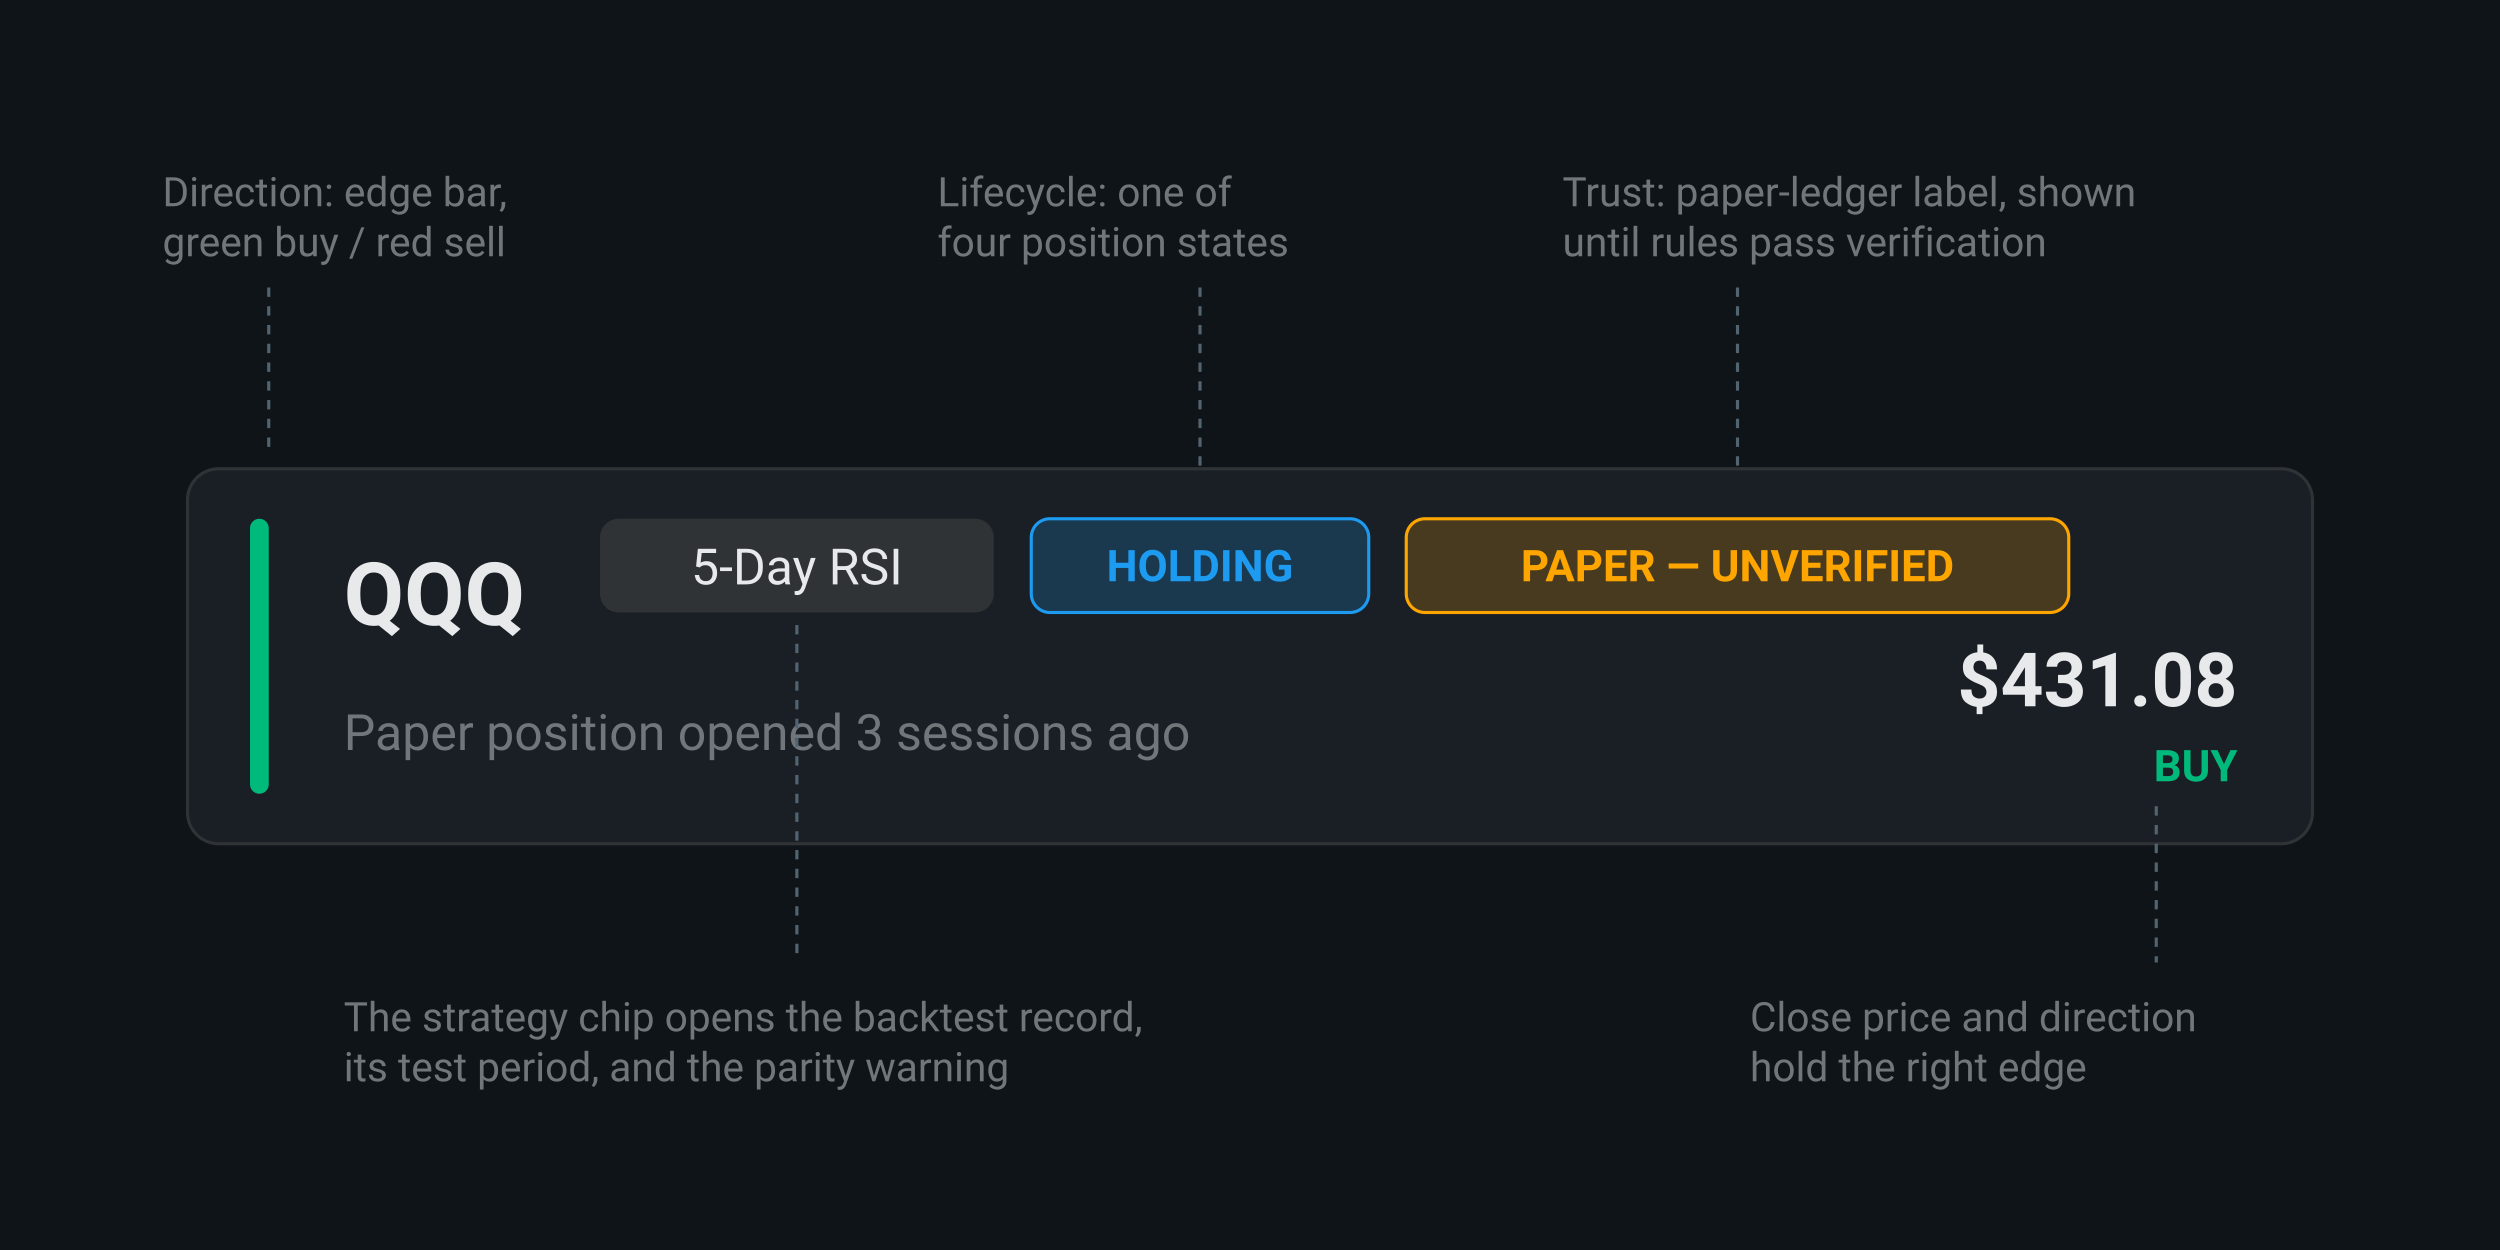
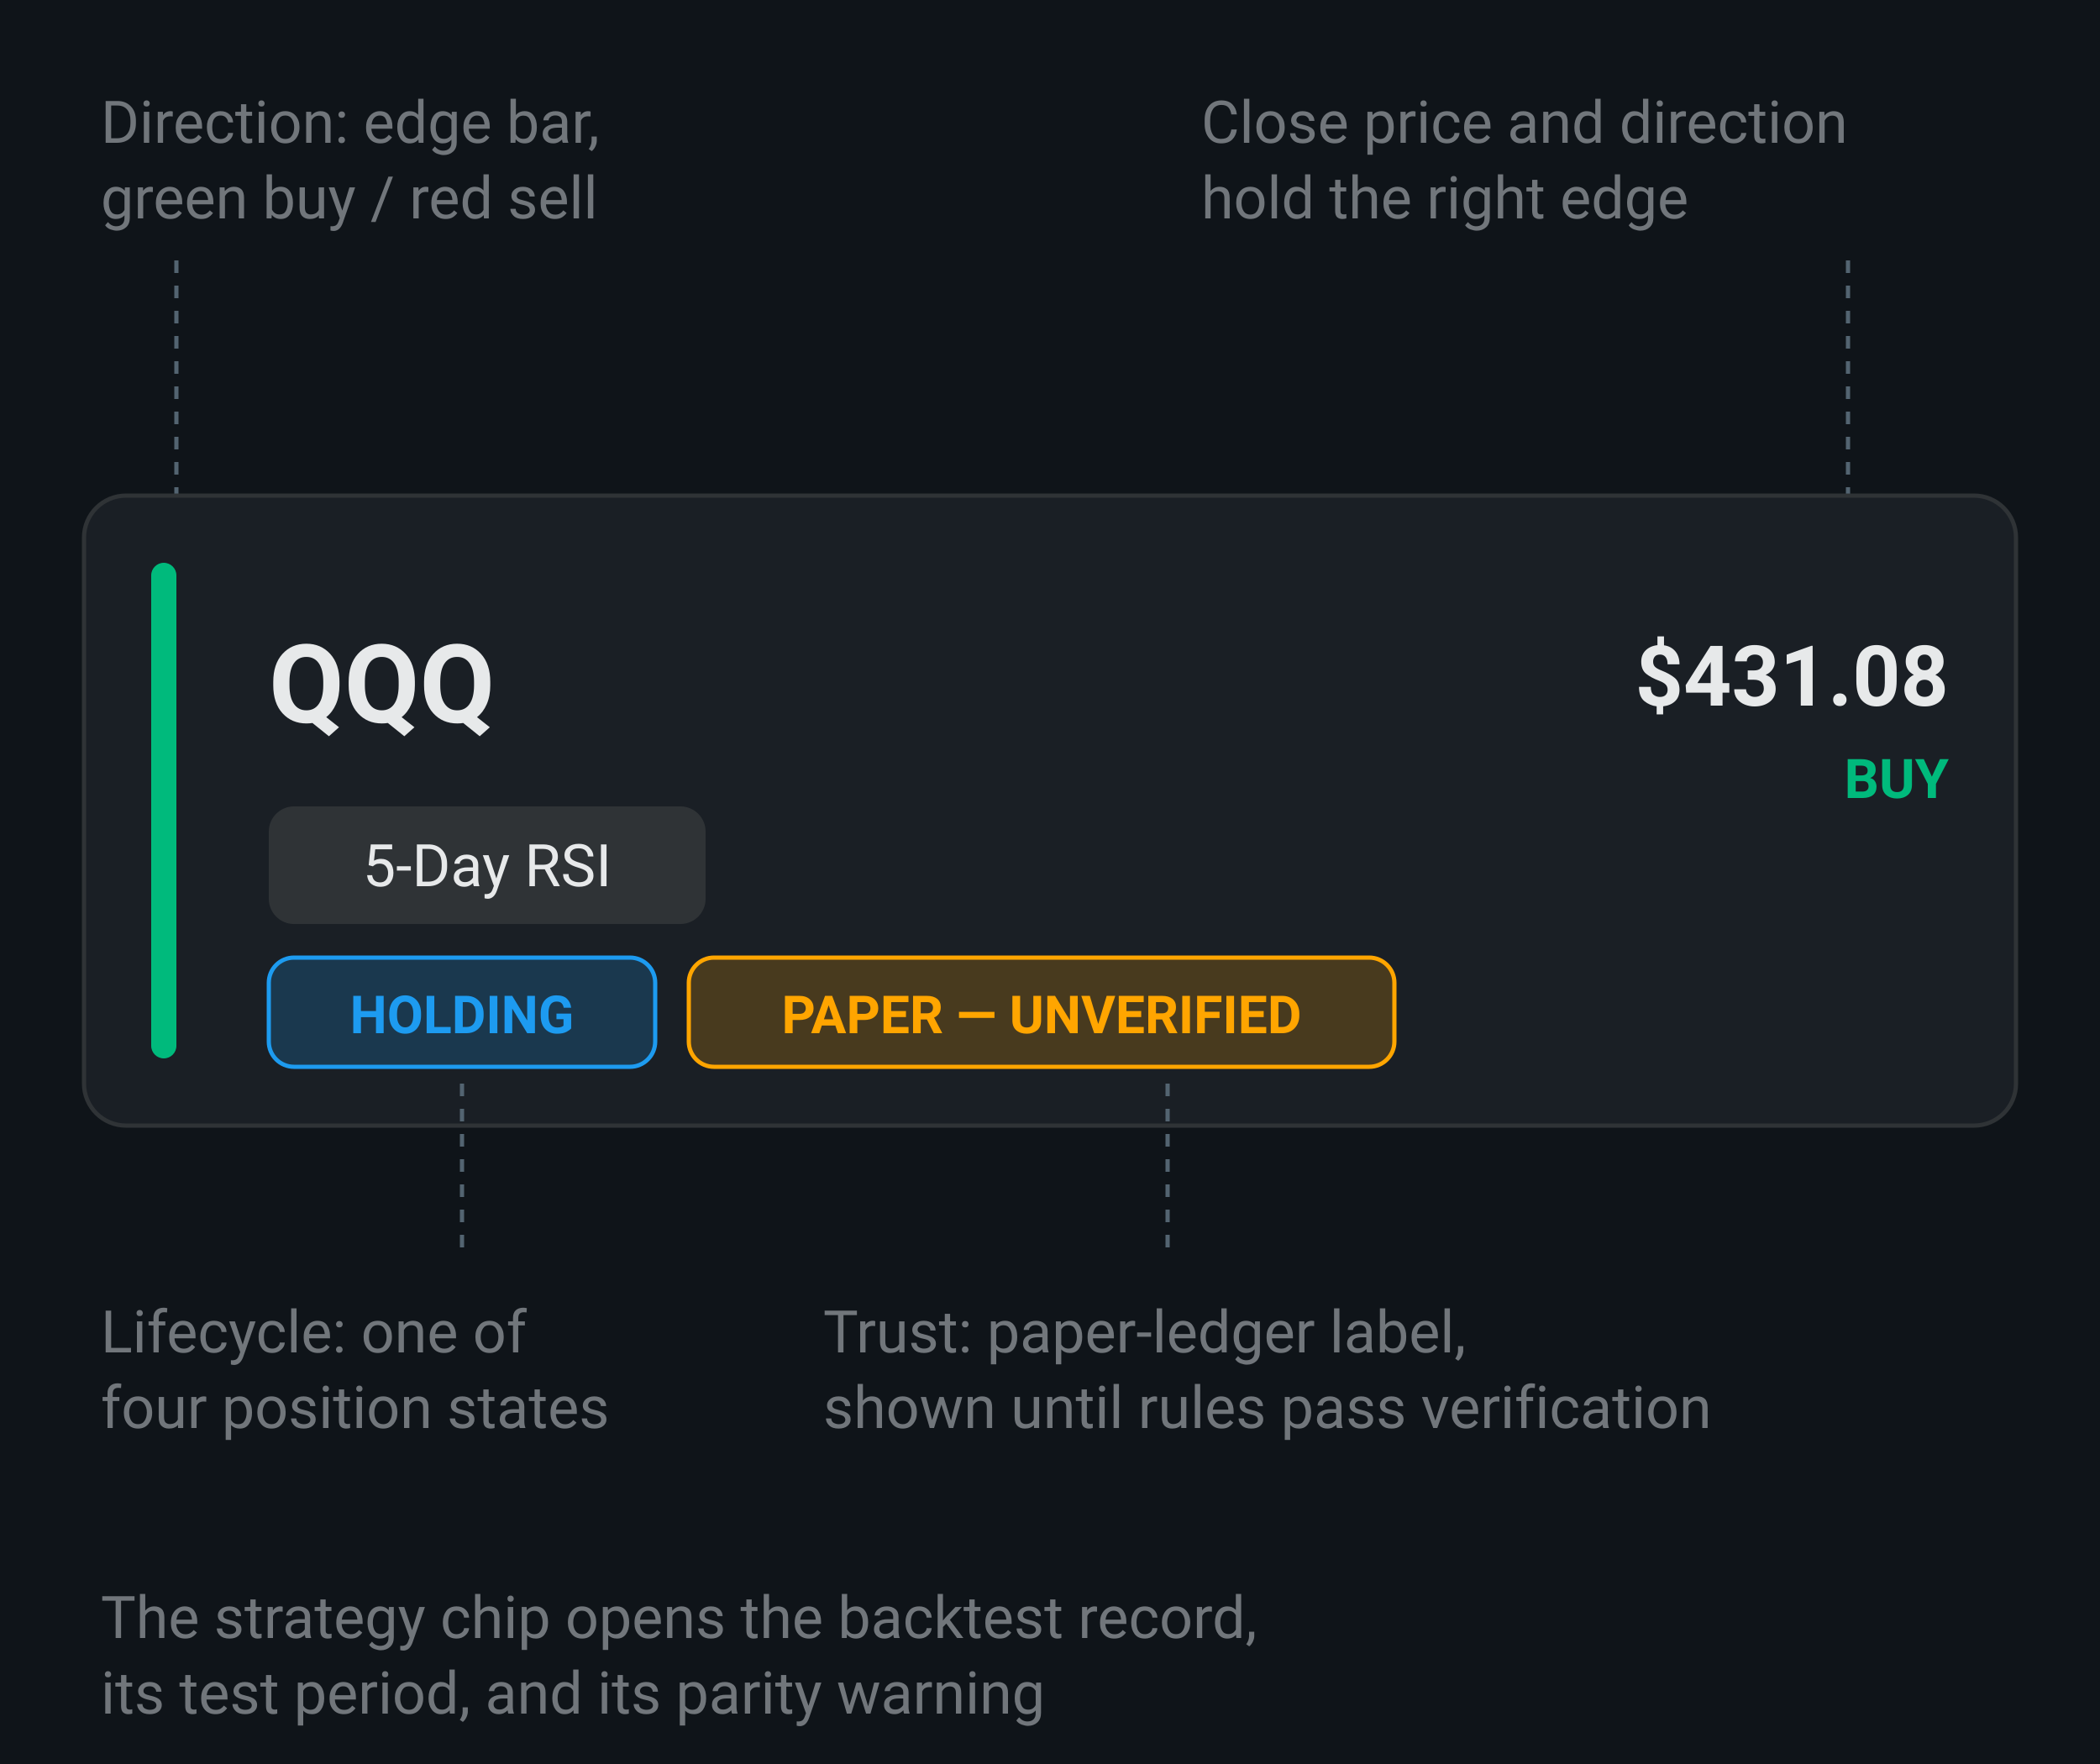
- <svg xmlns="http://www.w3.org/2000/svg" viewBox="0 0 800 400" font-family="-apple-system, BlinkMacSystemFont, 'Segoe UI', Roboto, sans-serif">
-   <rect width="800" height="400" fill="#0f1419" />
-   <g fill="#71767b" font-size="13">
-     <text x="52" y="66">Direction: edge bar,</text>
-     <text x="52" y="82">green buy / red sell</text>
-     <line x1="86" y1="92" x2="86" y2="146" stroke="#536471" stroke-dasharray="3 3" />
-     <text x="300" y="66">Lifecycle: one of</text>
-     <text x="300" y="82">four position states</text>
-     <line x1="384" y1="92" x2="384" y2="160" stroke="#536471" stroke-dasharray="3 3" />
-     <text x="500" y="66">Trust: paper-ledger label, shown</text>
-     <text x="500" y="82">until rules pass verification</text>
-     <line x1="556" y1="92" x2="556" y2="160" stroke="#536471" stroke-dasharray="3 3" />
+ <svg xmlns="http://www.w3.org/2000/svg" viewBox="0 0 500 420" font-family="-apple-system, BlinkMacSystemFont, 'Segoe UI', Roboto, sans-serif">
+   <rect width="500" height="420" fill="#0f1419" />
+   <g fill="#71767b" font-size="14">
+     <text x="24" y="34">Direction: edge bar,</text>
+     <text x="24" y="52">green buy / red sell</text>
+     <line x1="42" y1="62" x2="42" y2="130" stroke="#536471" stroke-dasharray="3 3" />
+     <text x="286" y="34">Close price and direction</text>
+     <text x="286" y="52">hold the right edge</text>
+     <line x1="440" y1="62" x2="440" y2="140" stroke="#536471" stroke-dasharray="3 3" />
  </g>
-   <rect x="60" y="150" width="680" height="120" rx="10" fill="#1a1f25" stroke="#2f3336" />
-   <rect x="80" y="166" width="6" height="88" rx="3" fill="#00ba7c" />
-   <text x="110" y="200" fill="#e7e9ea" font-size="28" font-weight="700">QQQ</text>
-   <rect x="192" y="166" width="126" height="30" rx="6" fill="#2f3336" />
-   <text x="255" y="187" fill="#e7e9ea" font-size="16" text-anchor="middle">5-Day RSI</text>
-   <rect x="330" y="166" width="108" height="30" rx="6" fill="rgba(29,155,240,0.2)" stroke="#1d9bf0" />
-   <text x="384" y="186" fill="#1d9bf0" font-size="14" font-weight="600" text-anchor="middle">HOLDING</text>
-   <rect x="450" y="166" width="212" height="30" rx="6" fill="rgba(255,165,0,0.2)" stroke="#ffa500" />
-   <text x="556" y="186" fill="#ffa500" font-size="14" font-weight="600" text-anchor="middle">PAPER — UNVERIFIED</text>
-   <text x="110" y="240" fill="#71767b" font-size="16">Paper position opened 3 sessions ago</text>
-   <text x="716" y="226" fill="#e7e9ea" font-size="24" font-weight="600" text-anchor="end">$431.08</text>
-   <text x="716" y="250" fill="#00ba7c" font-size="14" font-weight="600" text-anchor="end">BUY</text>
-   <g fill="#71767b" font-size="13">
-     <line x1="255" y1="200" x2="255" y2="308" stroke="#536471" stroke-dasharray="3 3" />
-     <text x="110" y="330">The strategy chip opens the backtest record,</text>
-     <text x="110" y="346">its test period, and the parity warning</text>
-     <line x1="690" y1="258" x2="690" y2="308" stroke="#536471" stroke-dasharray="3 3" />
-     <text x="560" y="330">Close price and direction</text>
-     <text x="560" y="346">hold the right edge</text>
+   <rect x="20" y="118" width="460" height="150" rx="10" fill="#1a1f25" stroke="#2f3336" />
+   <rect x="36" y="134" width="6" height="118" rx="3" fill="#00ba7c" />
+   <text x="64" y="172" fill="#e7e9ea" font-size="26" font-weight="700">QQQ</text>
+   <text x="464" y="168" fill="#e7e9ea" font-size="20" font-weight="600" text-anchor="end">$431.08</text>
+   <text x="464" y="190" fill="#00ba7c" font-size="13" font-weight="600" text-anchor="end">BUY</text>
+   <rect x="64" y="192" width="104" height="28" rx="6" fill="#2f3336" />
+   <text x="116" y="211" fill="#e7e9ea" font-size="14" text-anchor="middle">5-Day RSI</text>
+   <rect x="64" y="228" width="92" height="26" rx="6" fill="rgba(29,155,240,0.2)" stroke="#1d9bf0" />
+   <text x="110" y="246" fill="#1d9bf0" font-size="12.5" font-weight="600" text-anchor="middle">HOLDING</text>
+   <rect x="164" y="228" width="168" height="26" rx="6" fill="rgba(255,165,0,0.2)" stroke="#ffa500" />
+   <text x="248" y="246" fill="#ffa500" font-size="12.5" font-weight="600" text-anchor="middle">PAPER — UNVERIFIED</text>
+   <g fill="#71767b" font-size="14">
+     <line x1="110" y1="258" x2="110" y2="300" stroke="#536471" stroke-dasharray="3 3" />
+     <text x="24" y="322">Lifecycle: one of</text>
+     <text x="24" y="340">four position states</text>
+     <line x1="278" y1="258" x2="278" y2="300" stroke="#536471" stroke-dasharray="3 3" />
+     <text x="196" y="322">Trust: paper-ledger label,</text>
+     <text x="196" y="340">shown until rules pass verification</text>
+     <text x="24" y="390">The strategy chip opens the backtest record,</text>
+     <text x="24" y="408">its test period, and its parity warning</text>
  </g>
</svg>
